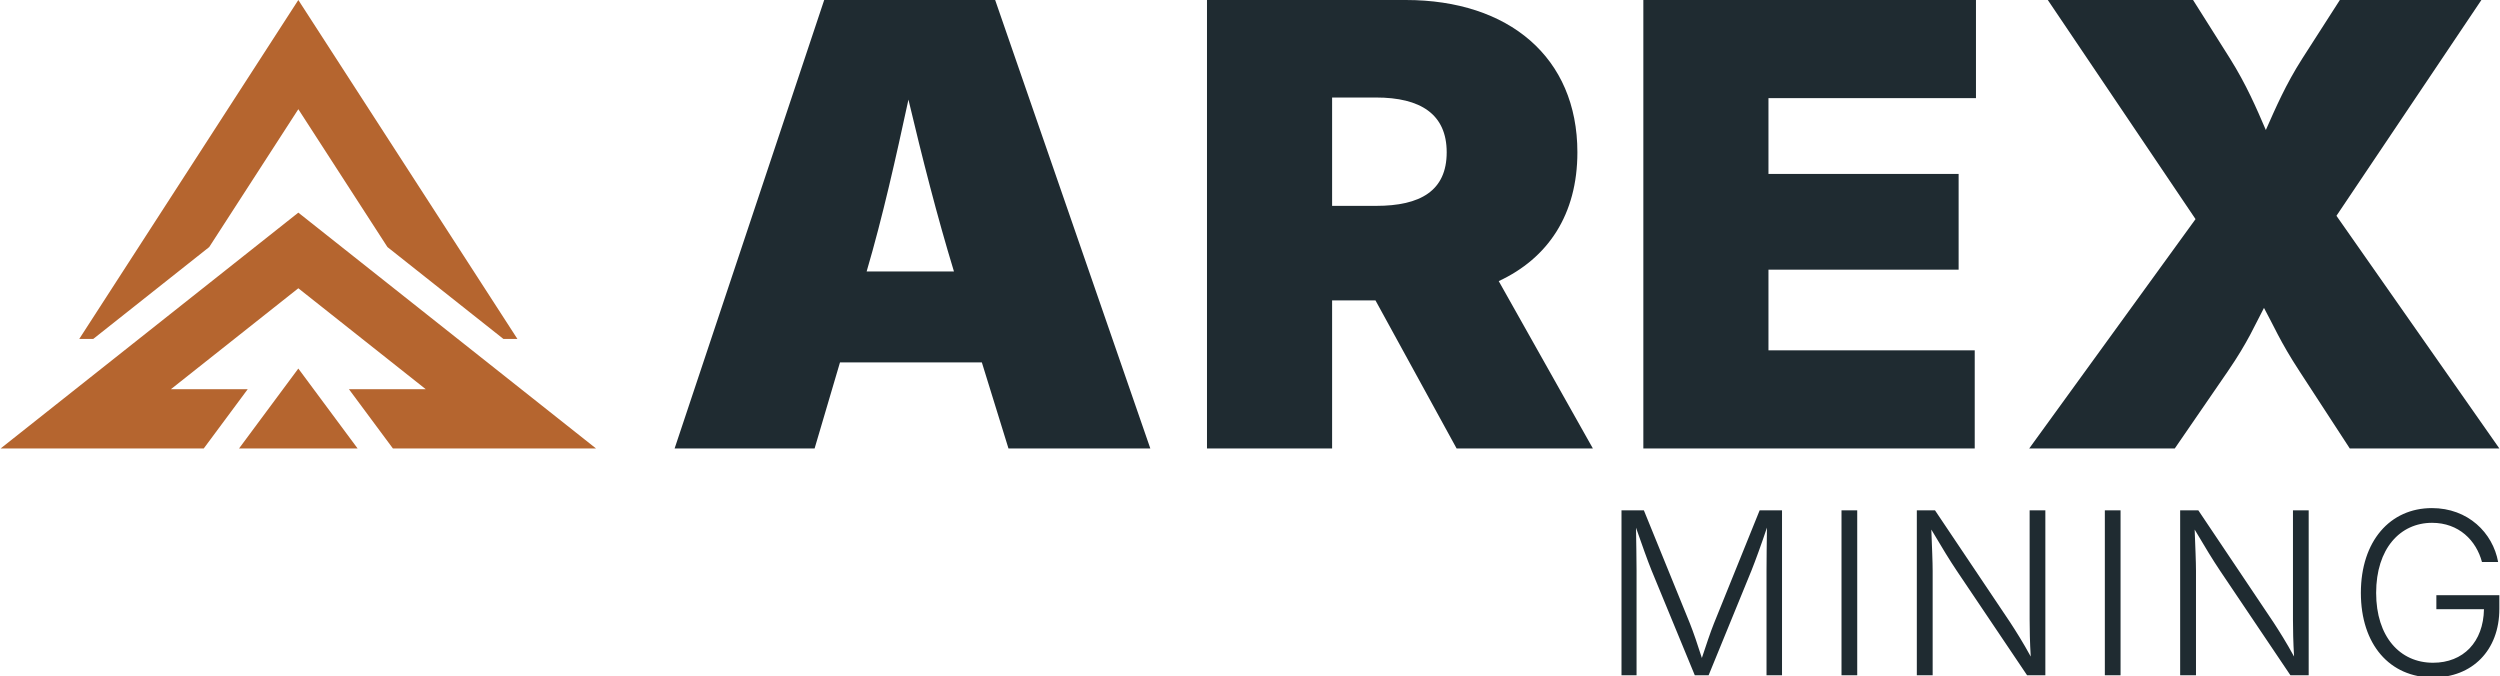
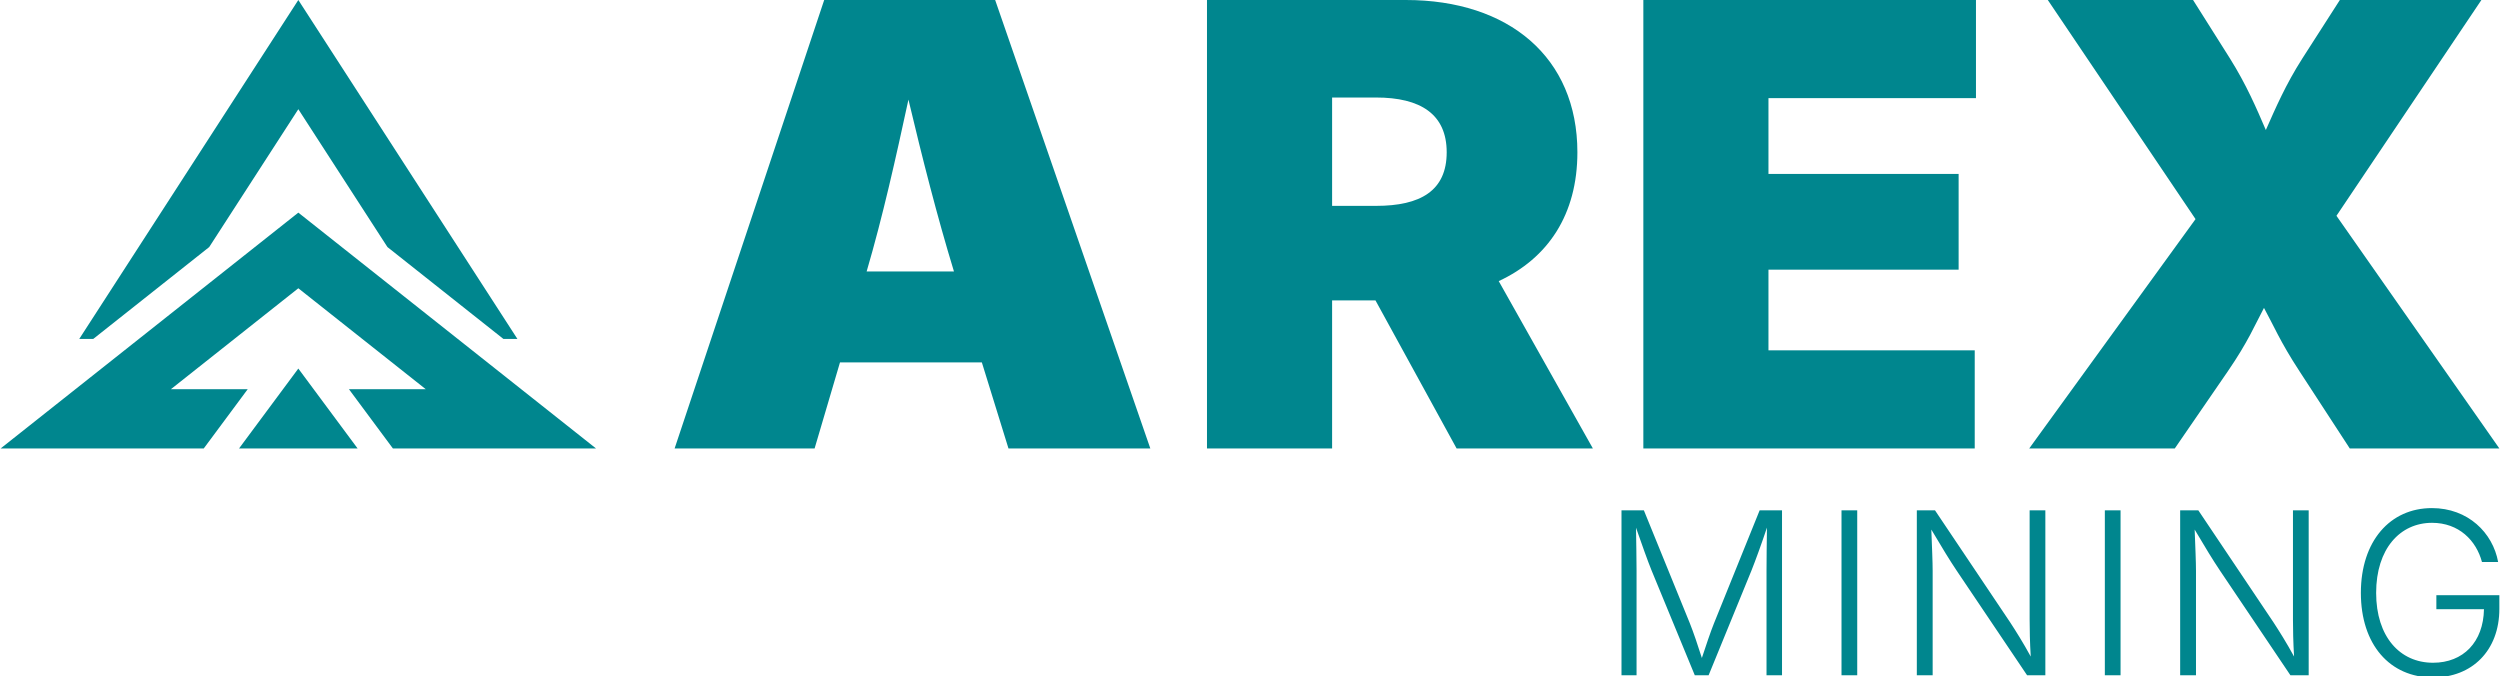
<svg xmlns="http://www.w3.org/2000/svg" viewBox="0 0 1939 524" width="485" height="131" role="img" aria-labelledby="t">
-   <path fill="#B5652F" d="M231.00 84.74 L161.85 191.71 L95.73 244.10 L61.00 263.00 L231.00 0.00 Z M401.00 263.00 L366.27 244.10 L300.15 191.71 L231.00 84.74 L231.00 0.00 Z M95.73 244.10 L71.87 263.00 L61.00 263.00 Z M366.27 244.10 L401.00 263.00 L390.13 263.00 Z M231.00 223.69 L132.14 302.00 L0.00 348.00 L231.00 165.00 Z M462.00 348.00 L329.86 302.00 L231.00 223.69 L231.00 165.00 Z M132.14 302.00 L191.74 302.00 L157.61 348.00 L0.00 348.00 Z M270.26 302.00 L329.86 302.00 L462.00 348.00 L304.39 348.00 Z M231.00 286.00 L277.00 348.00 L185.00 348.00 Z" />
-   <path fill="#1F2B31" d="M523.0 348.0H631.63L651.337 281.203H761.408L782.077 348.0H892.148L771.742 0.0H639.08ZM672.005 210.668C684.502 168.161 694.596 122.851 704.45 77.307C715.265 122.851 726.8 168.161 739.778 210.668ZM936.119 348.0H1033.213V233.09H1066.859L1129.826 348.0H1235.571L1162.511 218.142C1200.723 200.392 1223.555 166.526 1223.555 118.18C1223.555 44.376 1170.201 0.0 1090.411 0.0H936.119ZM1033.213 159.753V75.672H1067.34C1101.707 75.672 1122.135 88.518 1122.135 118.18C1122.135 148.075 1101.707 159.753 1067.34 159.753ZM1274.735 348.0H1531.889V271.86H1371.829V209.267H1519.392V134.996H1371.829V76.14H1532.851V0.0H1274.735ZM1574.178 348.0H1687.133L1728.23 288.209C1744.092 265.087 1749.379 252.008 1756.349 238.929C1763.559 252.008 1768.846 265.087 1783.987 288.209L1822.92 348.0H1939.0L1812.586 167.46L1925.061 0.0H1815.23L1786.15 45.31C1773.172 65.63 1765.241 84.081 1757.791 100.897C1750.581 84.081 1742.65 65.63 1729.912 45.31L1701.313 0.0H1588.598L1703.236 170.03Z" />
-   <path fill="#1F2B31" d="M1257.782 524.0H1269.466V442.733C1269.466 433.455 1269.208 420.397 1269.036 409.487C1273.589 422.459 1278.056 435.173 1281.149 442.733L1314.652 524.0H1325.39L1358.636 442.733C1361.729 435.001 1366.453 422.03 1370.663 409.401C1370.491 420.999 1370.319 433.713 1370.319 442.733V524.0H1382.346V396.0H1364.993L1329.514 483.796C1326.851 490.411 1323.157 501.493 1320.15 510.599C1317.229 501.235 1313.449 490.239 1310.872 483.796L1275.135 396.0H1257.782ZM1440.707 396.0H1428.509V524.0H1440.707ZM1486.956 524.0H1499.24V442.991C1499.24 436.118 1498.725 424.693 1498.209 410.948C1506.972 425.723 1512.126 434.228 1518.054 443.077L1572.518 524.0H1586.692V396.0H1574.494V480.703C1574.494 488.091 1574.666 498.314 1575.353 509.482C1569.511 498.744 1563.584 489.38 1559.374 482.937L1501.044 396.0H1486.956ZM1645.054 396.0H1632.855V524.0H1645.054ZM1691.302 524.0H1703.587V442.991C1703.587 436.118 1703.071 424.693 1702.556 410.948C1711.318 425.723 1716.472 434.228 1722.4 443.077L1776.864 524.0H1791.039V396.0H1778.84V480.703C1778.84 488.091 1779.012 498.314 1779.699 509.482C1773.858 498.744 1767.93 489.38 1763.721 482.937L1705.391 396.0H1691.302ZM1887.542 525.718C1917.781 525.718 1939.0 504.843 1939.0 472.456V461.89H1890.119V472.714H1927.059C1926.63 498.228 1910.995 514.293 1887.542 514.293C1861.77 514.293 1843.387 494.019 1843.387 460.086C1843.387 425.809 1861.942 405.707 1886.769 405.707C1907.558 405.707 1921.046 419.366 1925.513 436.118H1938.055C1933.932 413.439 1914.689 394.282 1886.683 394.282C1854.211 394.282 1831.532 419.882 1831.532 460.086C1831.532 500.118 1853.953 525.718 1887.542 525.718Z" />
+   <path fill="#00868E" d="M231.00 84.74 L161.85 191.71 L95.73 244.10 L61.00 263.00 L231.00 0.00 Z M401.00 263.00 L366.27 244.10 L300.15 191.71 L231.00 84.74 L231.00 0.00 Z M95.73 244.10 L71.87 263.00 L61.00 263.00 Z M366.27 244.10 L401.00 263.00 L390.13 263.00 Z M231.00 223.69 L132.14 302.00 L0.00 348.00 L231.00 165.00 Z M462.00 348.00 L329.86 302.00 L231.00 223.69 L231.00 165.00 Z M132.14 302.00 L191.74 302.00 L157.61 348.00 L0.00 348.00 Z M270.26 302.00 L329.86 302.00 L462.00 348.00 L304.39 348.00 Z M231.00 286.00 L277.00 348.00 L185.00 348.00 Z" />
+   <path fill="#00868E" d="M523.0 348.0H631.63L651.337 281.203H761.408L782.077 348.0H892.148L771.742 0.0H639.08ZM672.005 210.668C684.502 168.161 694.596 122.851 704.45 77.307C715.265 122.851 726.8 168.161 739.778 210.668ZM936.119 348.0H1033.213V233.09H1066.859L1129.826 348.0H1235.571L1162.511 218.142C1200.723 200.392 1223.555 166.526 1223.555 118.18C1223.555 44.376 1170.201 0.0 1090.411 0.0H936.119ZM1033.213 159.753V75.672H1067.34C1101.707 75.672 1122.135 88.518 1122.135 118.18C1122.135 148.075 1101.707 159.753 1067.34 159.753ZM1274.735 348.0H1531.889V271.86H1371.829V209.267H1519.392V134.996H1371.829V76.14H1532.851V0.0H1274.735ZM1574.178 348.0H1687.133L1728.23 288.209C1744.092 265.087 1749.379 252.008 1756.349 238.929C1763.559 252.008 1768.846 265.087 1783.987 288.209L1822.92 348.0H1939.0L1812.586 167.46L1925.061 0.0H1815.23L1786.15 45.31C1773.172 65.63 1765.241 84.081 1757.791 100.897C1750.581 84.081 1742.65 65.63 1729.912 45.31L1701.313 0.0H1588.598L1703.236 170.03Z" />
+   <path fill="#00868E" d="M1257.782 524.0H1269.466V442.733C1269.466 433.455 1269.208 420.397 1269.036 409.487C1273.589 422.459 1278.056 435.173 1281.149 442.733L1314.652 524.0H1325.39L1358.636 442.733C1361.729 435.001 1366.453 422.03 1370.663 409.401C1370.491 420.999 1370.319 433.713 1370.319 442.733V524.0H1382.346V396.0H1364.993L1329.514 483.796C1326.851 490.411 1323.157 501.493 1320.15 510.599C1317.229 501.235 1313.449 490.239 1310.872 483.796L1275.135 396.0H1257.782ZM1440.707 396.0H1428.509V524.0H1440.707ZM1486.956 524.0H1499.24V442.991C1499.24 436.118 1498.725 424.693 1498.209 410.948C1506.972 425.723 1512.126 434.228 1518.054 443.077L1572.518 524.0H1586.692V396.0H1574.494V480.703C1574.494 488.091 1574.666 498.314 1575.353 509.482C1569.511 498.744 1563.584 489.38 1559.374 482.937L1501.044 396.0H1486.956ZM1645.054 396.0H1632.855V524.0H1645.054ZM1691.302 524.0H1703.587V442.991C1703.587 436.118 1703.071 424.693 1702.556 410.948C1711.318 425.723 1716.472 434.228 1722.4 443.077L1776.864 524.0H1791.039V396.0H1778.84V480.703C1778.84 488.091 1779.012 498.314 1779.699 509.482C1773.858 498.744 1767.93 489.38 1763.721 482.937L1705.391 396.0H1691.302ZM1887.542 525.718C1917.781 525.718 1939.0 504.843 1939.0 472.456V461.89H1890.119V472.714H1927.059C1926.63 498.228 1910.995 514.293 1887.542 514.293C1861.77 514.293 1843.387 494.019 1843.387 460.086C1843.387 425.809 1861.942 405.707 1886.769 405.707C1907.558 405.707 1921.046 419.366 1925.513 436.118H1938.055C1933.932 413.439 1914.689 394.282 1886.683 394.282C1854.211 394.282 1831.532 419.882 1831.532 460.086C1831.532 500.118 1853.953 525.718 1887.542 525.718Z" />
</svg>
